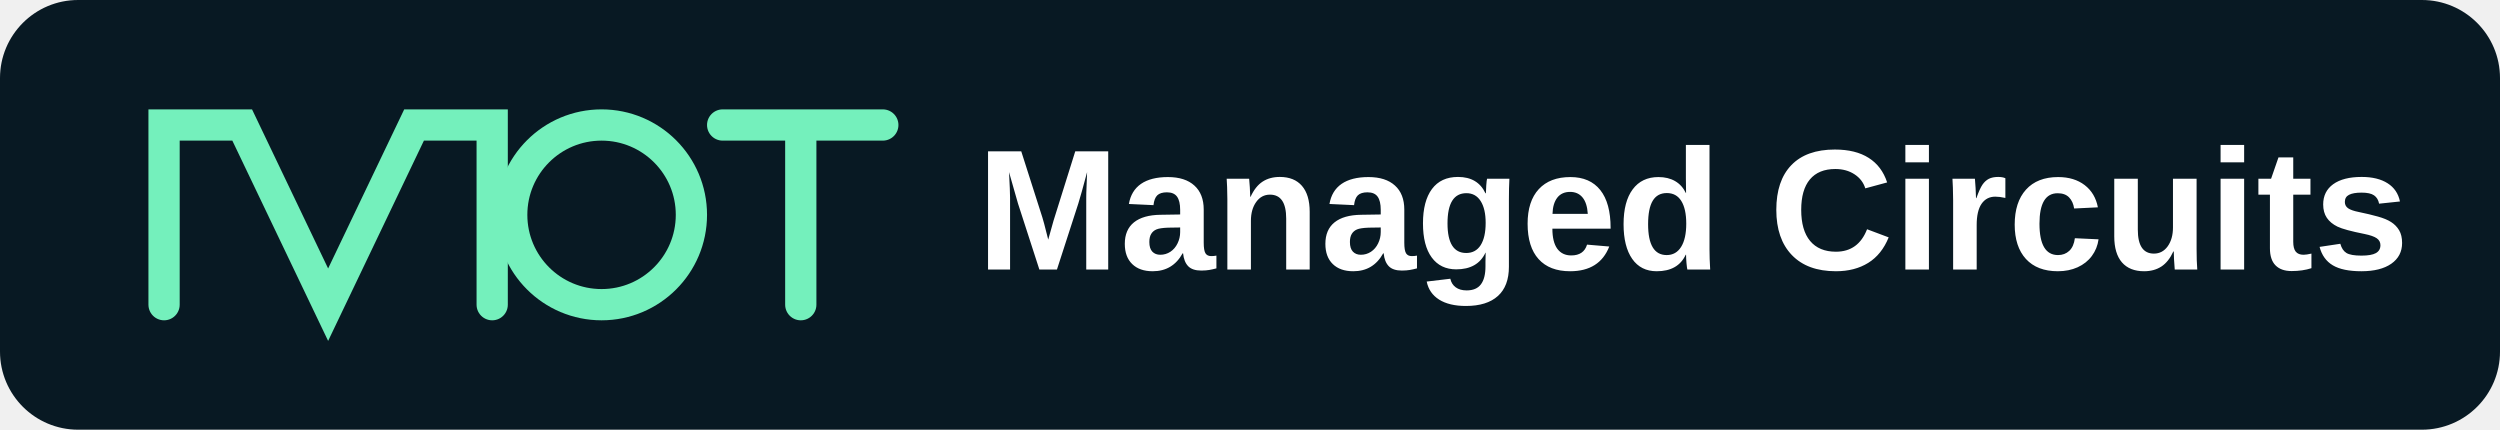
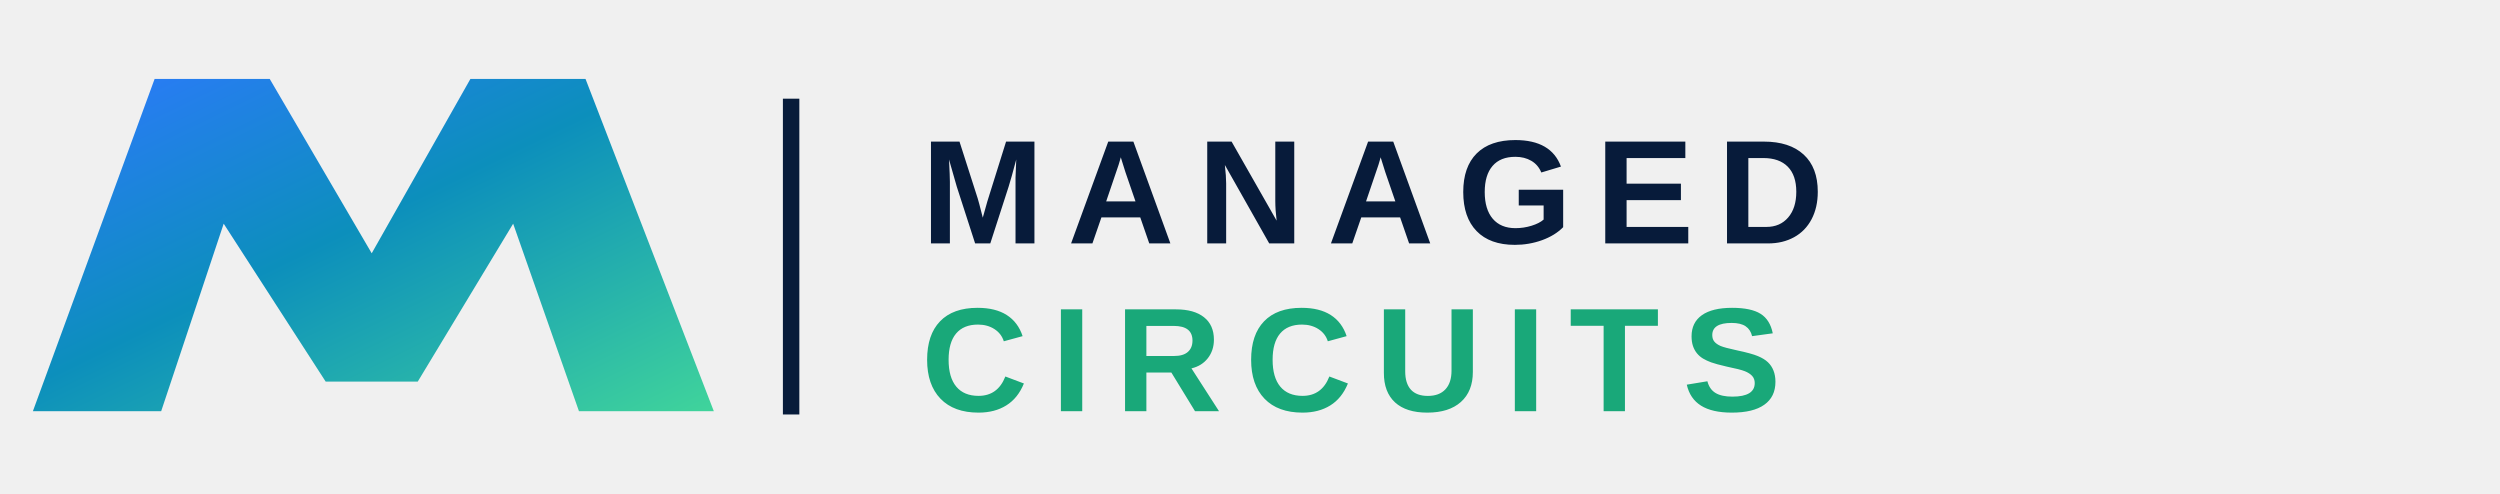
- <svg xmlns="http://www.w3.org/2000/svg" viewBox="0 0 640 110">
-   <rect width="640" height="110" rx="20" fill="#081923" />
-   <g fill="none" stroke="#74f0bc" stroke-width="8" stroke-linecap="round">
-     <path d="M42 78V32h20l22 46 22-46h20v46" />
-     <circle cx="154" cy="55" r="23" />
-     <path d="M185 32h41M205 32v46" />
+ <svg xmlns="http://www.w3.org/2000/svg" viewBox="0 0 760 150" role="img" aria-labelledby="t d">
+   <defs>
+     <linearGradient id="g" x1="0" y1="0" x2="1" y2="1">
+       <stop stop-color="#2e78ff" />
+       <stop offset=".46" stop-color="#0c8fbc" />
+       <stop offset="1" stop-color="#40d49b" />
+     </linearGradient>
+   </defs>
+   <g transform="translate(10 20)">
+     <path fill="url(#g)" d="M0 105 37 4h35l31 53L133 4h35l39 101h-41l-20-57-29 48H89L58 48l-19 57Z" />
+     <path fill="#071b3a" d="M228 10h5v96h-5z" />
+     <text x="270" y="54" fill="#071b3a" font-family="Arial,Helvetica,sans-serif" font-size="45" font-weight="800" letter-spacing="7">MANAGED</text>
+     <text x="270" y="105" fill="#19a879" font-family="Arial,Helvetica,sans-serif" font-size="45" font-weight="800" letter-spacing="7">CIRCUITS</text>
  </g>
-   <text x="250" y="69" fill="#fff" font-size="44" font-family="Arial, Helvetica, sans-serif" font-weight="700">Managed Circuits</text>
</svg>
